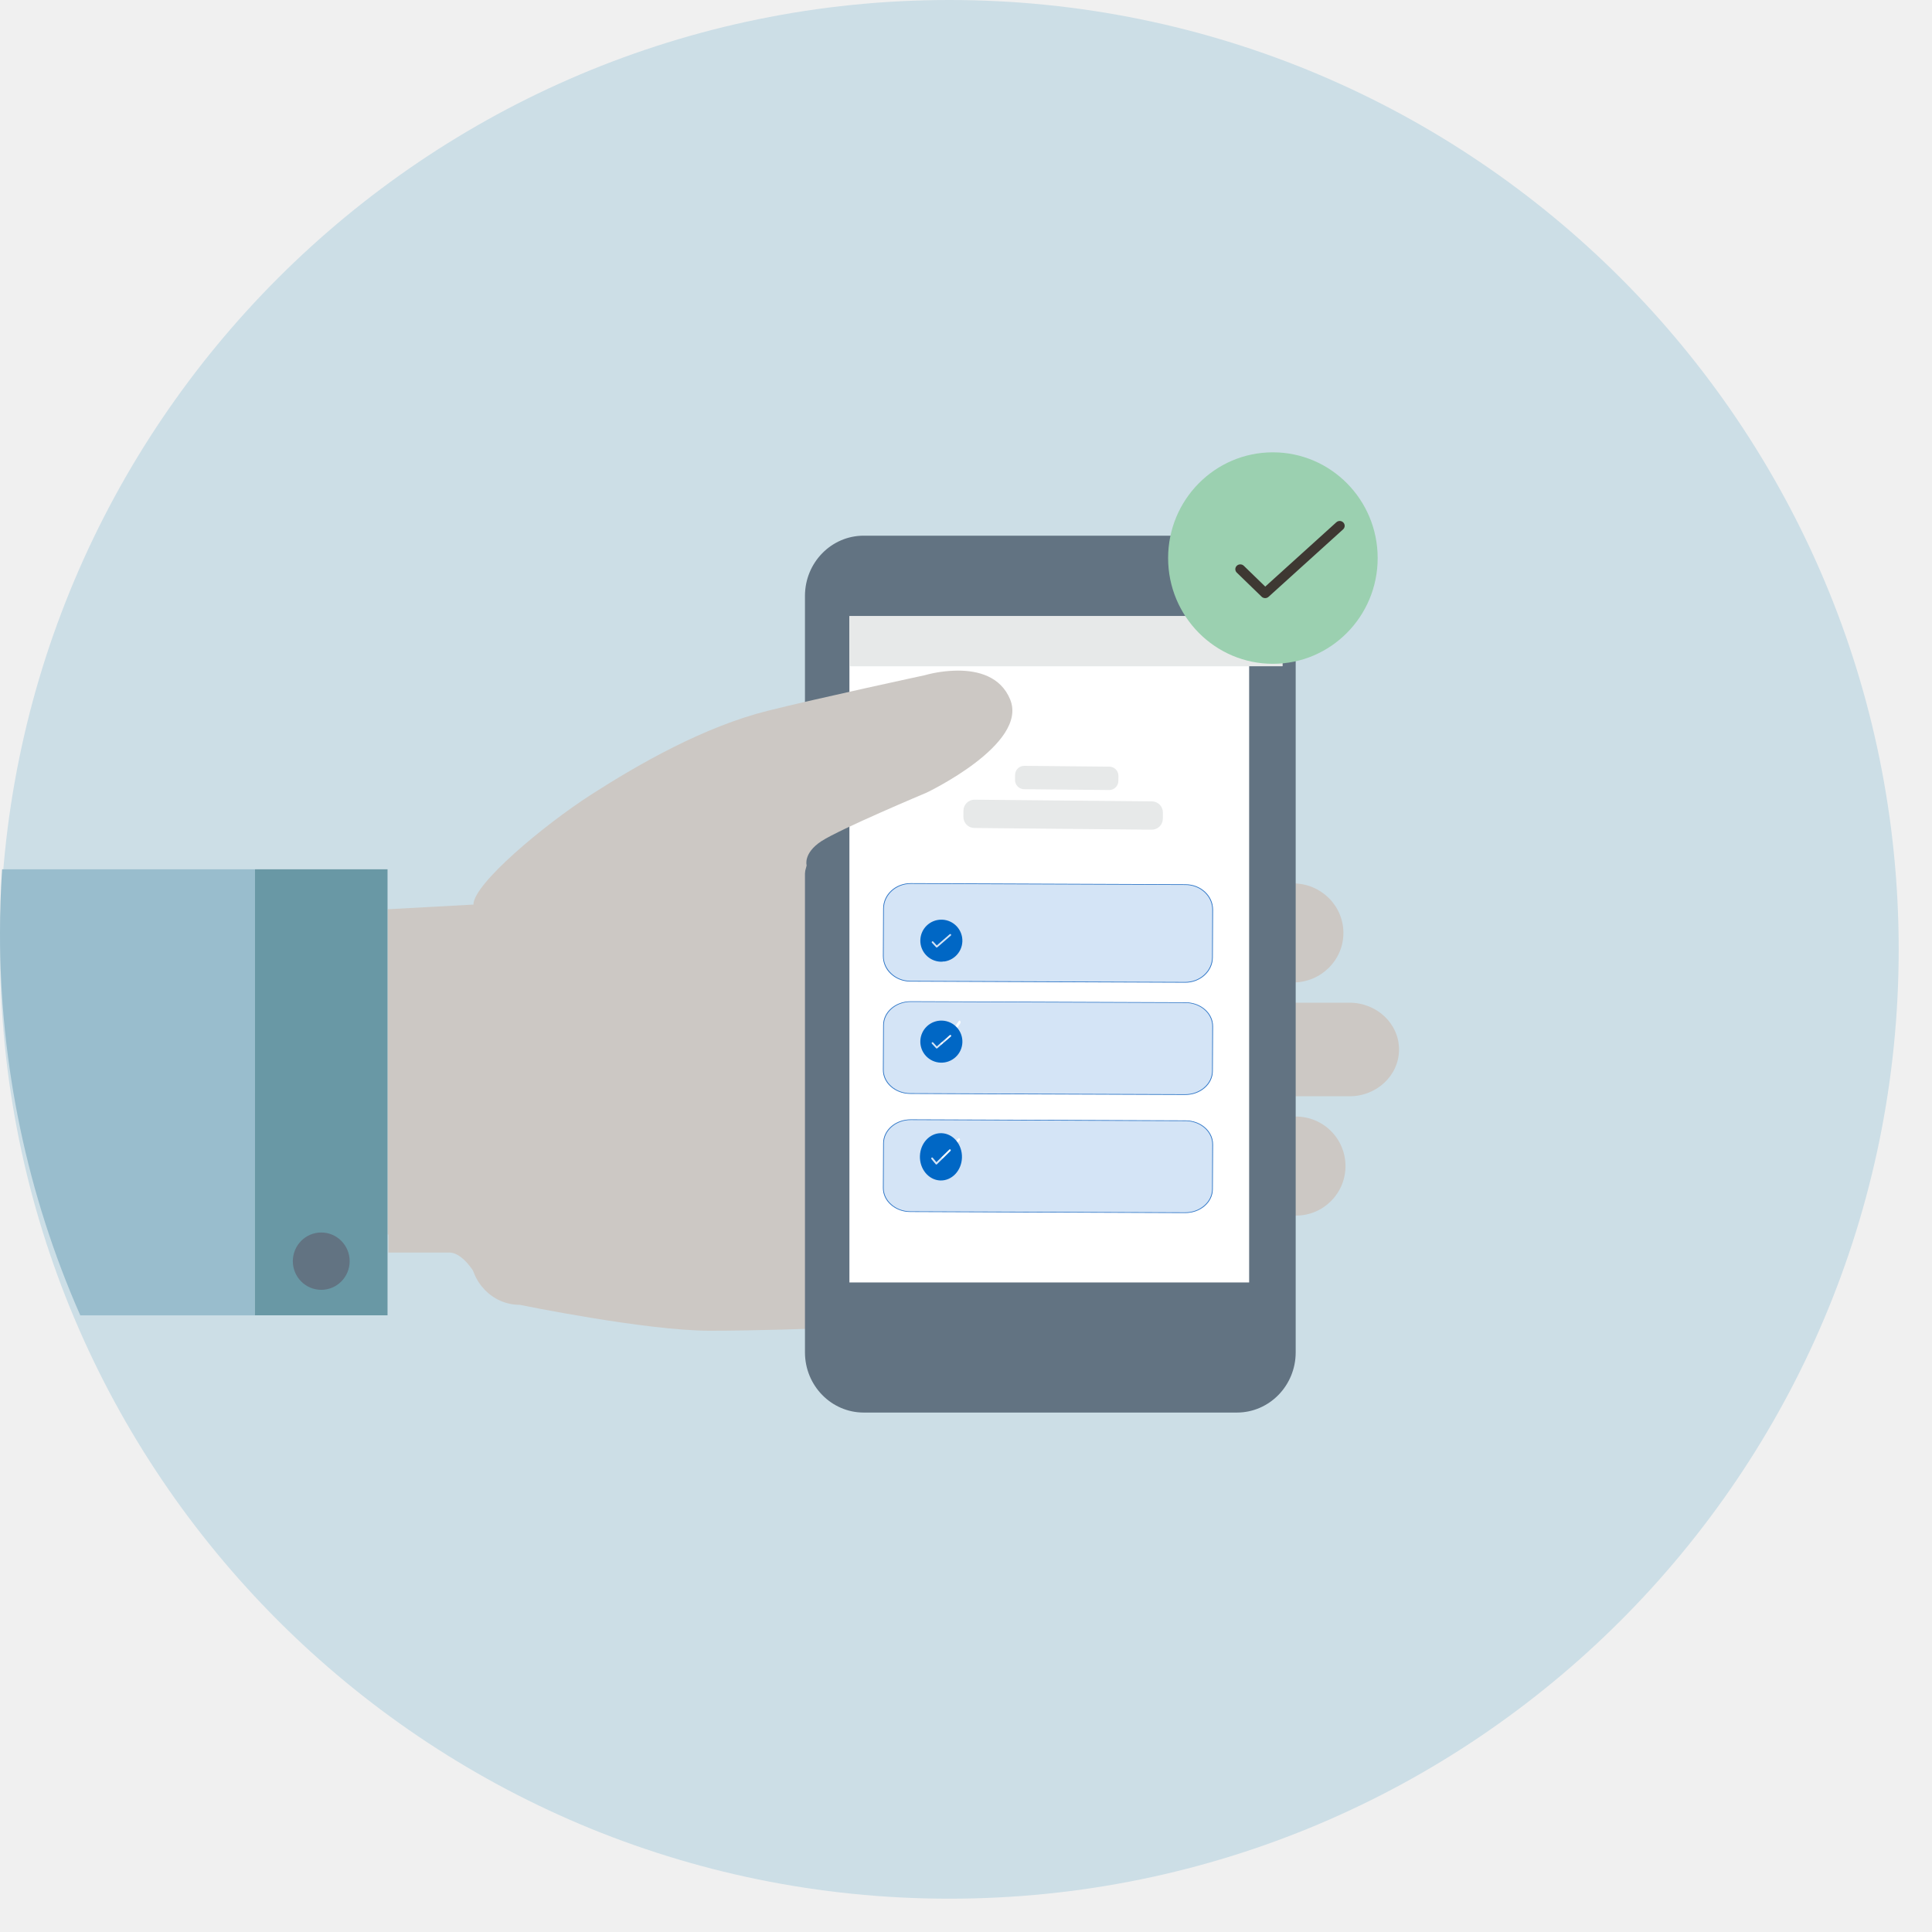
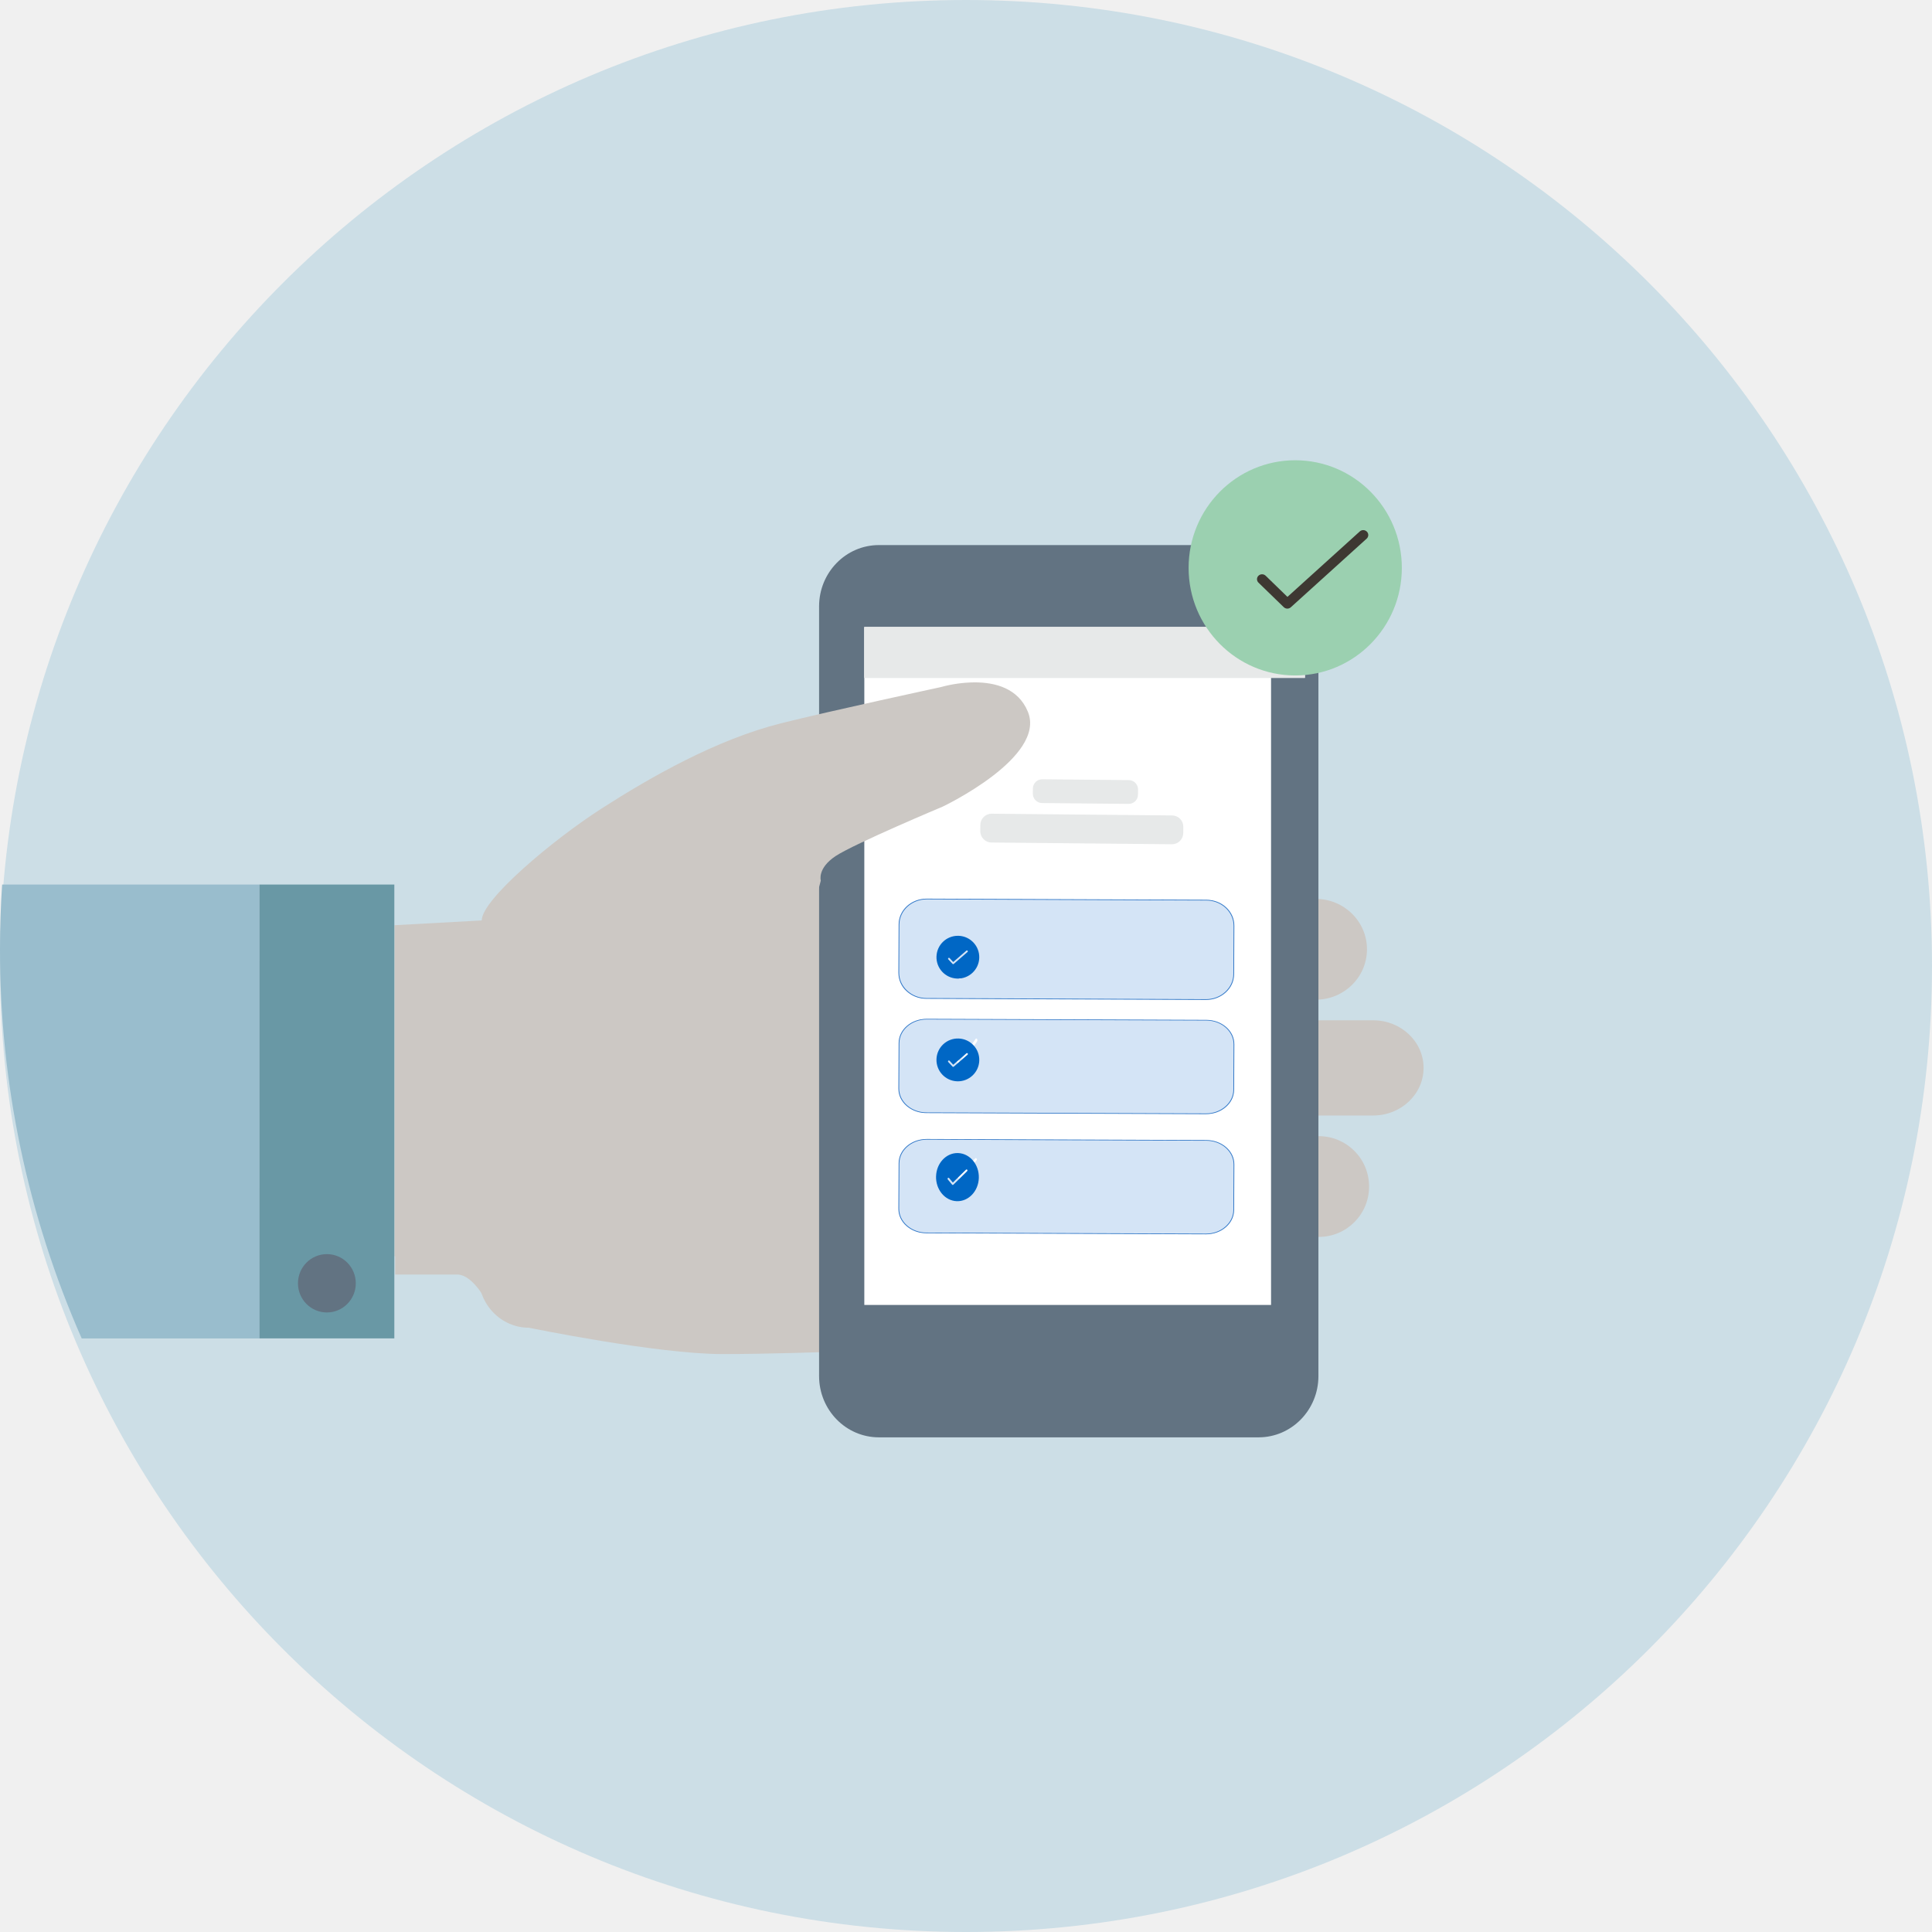
- <svg xmlns="http://www.w3.org/2000/svg" xmlns:xlink="http://www.w3.org/1999/xlink" role="img" viewBox="0 0 116 116" width="114" height="114">
+ <svg xmlns="http://www.w3.org/2000/svg" xmlns:xlink="http://www.w3.org/1999/xlink" viewBox="0 0 114 114" width="114" height="114">
  <defs>
    <path id="a" d="M3.207.22C1.567.22.24 1.591.24 3.281c0 1.692 1.328 3.063 2.968 3.063 0 0 7.562 1.554 11.394 1.554 10.436 0 31.408-1.554 31.408-1.554 1.64 0 2.968-1.37 2.968-3.063 0-1.69-1.329-3.063-2.968-3.063H3.207z" />
    <path id="c" d="M3.019.04A2.969 2.969 0 0 0 .05 3.014a2.97 2.97 0 0 0 2.97 2.972h42.797a2.97 2.97 0 0 0 2.968-2.972A2.97 2.97 0 0 0 45.816.04H3.02z" />
    <path id="e" d="M3.229.204C1.589.204.262 1.462.262 3.013c0 1.55 1.327 2.808 2.967 2.808H46.03c1.638 0 2.97-1.258 2.97-2.808 0-1.55-1.332-2.809-2.97-2.809H3.23z" />
    <path id="g" d="M3.195.041C1.526.041.177 1.371.177 3.014c0 1.642 1.35 2.974 3.018 2.974H34.64c1.667 0 3.02-1.332 3.02-2.974 0-1.642-1.353-2.973-3.02-2.973H3.195z" />
    <path id="i" d="M32.55.622S26.189 1.99 23.153 2.75c-3.839.958-7.741 3.19-10.618 5.037-2.873 1.846-7.069 5.372-7.069 6.603l-5.147.281v19.534h3.648c.998 0 1.83 1.76 1.83 1.76l29.296-3.663V15.014l-9.62-2.973s-.22-.729.884-1.456c1.11-.728 6.306-2.911 6.306-2.911s6.133-2.908 5.028-5.6C37.114.676 35.74.342 34.558.342c-1.084 0-2.007.28-2.007.28z" />
    <path id="k" d="M3.86.163C1.911.163.331 1.782.331 3.78v45.416c0 1.997 1.58 3.616 3.529 3.616h22.405c1.949 0 3.53-1.619 3.53-3.616V3.78c0-1.998-1.581-3.617-3.53-3.617H3.86z" />
    <path id="m" d="M1.566.18L.634 1.526l-.263-.47C.348 1.015.308 1.012.282 1.05a.159.159 0 0 0-.002.15l.304.545c.012.02.028.032.044.033.015.001.031-.007.044-.025L1.649.337A.16.16 0 0 0 1.656.19c-.013-.024-.03-.036-.048-.036-.015 0-.03.008-.042.026z" />
    <path id="o" d="M.258 1.434a1.264 1.264 0 0 0 1.216 1.308 1.265 1.265 0 0 0 1.308-1.216A1.264 1.264 0 0 0 1.566.218h-.047a1.26 1.26 0 0 0-1.26 1.215zm1.766-.343a.053.053 0 0 1 .069.08l-.815.707a.054.054 0 0 1-.036.013.052.052 0 0 1-.037-.017l-.253-.272a.053.053 0 0 1 .077-.072l.218.235.777-.674z" />
    <path id="q" d="M1.566.303L.634 1.65l-.263-.47c-.023-.042-.063-.045-.089-.005a.158.158 0 0 0-.003.148l.304.545c.012.022.028.033.044.035.015 0 .031-.008.044-.027L1.649.462a.16.16 0 0 0 .007-.149C1.643.29 1.626.277 1.608.277c-.015 0-.03.008-.042.026z" />
    <path id="s" d="M.258 1.496a1.263 1.263 0 1 0 2.525.09 1.263 1.263 0 0 0-2.525-.09zm1.766-.343a.052.052 0 0 1 .075.006.052.052 0 0 1-.006.074l-.815.707a.053.053 0 0 1-.073-.004l-.253-.272a.053.053 0 0 1 .002-.075.053.053 0 0 1 .075.003l.218.235.777-.674z" />
    <path id="u" d="M1.537.357L.604 1.369l-.262-.353C.318.984.278.982.252 1.01a.095.095 0 0 0-.002.112l.304.409a.058.058 0 0 0 .044.024.056.056 0 0 0 .043-.018L1.62.476a.093.093 0 0 0 .006-.111.057.057 0 0 0-.048-.027.056.056 0 0 0-.041.019z" />
    <path id="w" d="M.233 1.405c-.025.783.52 1.444 1.217 1.472.695.028 1.282-.586 1.307-1.368C2.782.726 2.237.066 1.541.038a.98.98 0 0 0-.047-.001C.82.037.258.64.234 1.405zM2 1.02a.049.049 0 0 1 .074.006.064.064 0 0 1-.005.083l-.815.796a.052.052 0 0 1-.037.015.053.053 0 0 1-.037-.02l-.253-.305A.065.065 0 0 1 .93 1.51a.05.05 0 0 1 .074.004l.219.264L2 1.02z" />
    <path id="y" d="M.947.225C.795.42.668.475.43.517v.436h.322v1.42h-.52v.516h1.65v-.516h-.52V.225H.947z" />
    <path id="A" d="M32.511.544s-6.363 1.369-9.398 2.128c-3.84.958-7.741 3.19-10.618 5.037-2.873 1.847-7.07 5.372-7.07 6.603l-5.146.281v19.534h3.647c.999 0 1.83 1.76 1.83 1.76l18.855-4.34-.359-15.107 1.18-4.478s-.22-.728.884-1.455c1.11-.728 6.307-2.911 6.307-2.911s6.133-2.908 5.028-5.6C37.075.598 35.701.264 34.519.264a7.704 7.704 0 0 0-2.008.28z" />
    <path id="C" d="M6.234.36L1.967 4.22.68 2.97a.306.306 0 0 0-.422 0 .283.283 0 0 0 0 .41L1.75 4.827a.304.304 0 0 0 .415.007L6.642.783a.284.284 0 0 0 .014-.41A.301.301 0 0 0 6.44.28a.302.302 0 0 0-.205.079z" />
  </defs>
  <g fill="none" fill-rule="evenodd">
    <circle cx="57" cy="57" r="57" fill="#CCDEE6" />
    <path fill="#99BDCD" d="M4.82 78.974A56.804 56.804 0 0 1 0 56c0-1.279.042-2.547.125-3.805h15.182v26.78H4.82z" />
    <g transform="translate(28 72)">
      <mask id="b" fill="#fff">
        <use xlink:href="#a" />
      </mask>
      <path fill="#CCC8C4" d="M-2.333 10.552h53.882V-2.433H-2.333z" mask="url(#b)" />
    </g>
    <g transform="translate(32 67)">
      <mask id="d" fill="#fff">
        <use xlink:href="#c" />
      </mask>
      <path fill="#CCC8C4" d="M-2.522 8.56h53.879V-2.533H-2.522z" mask="url(#d)" />
    </g>
    <g transform="translate(35 60)">
      <mask id="f" fill="#fff">
        <use xlink:href="#e" />
      </mask>
      <path fill="#CCC8C4" d="M-2.31 8.253h53.882v-10.48H-2.311z" mask="url(#f)" />
    </g>
    <g transform="translate(43 53)">
      <mask id="h" fill="#fff">
        <use xlink:href="#g" />
      </mask>
      <path fill="#CCC8C4" d="M-2.44 8.563h42.715V-2.534H-2.44z" mask="url(#h)" />
    </g>
    <g transform="translate(23 41)">
      <mask id="j" fill="#fff">
        <use xlink:href="#i" />
      </mask>
      <path fill="#CCC8C4" d="M-2.225 38.54h42.592V-2.235H-2.225z" mask="url(#j)" />
    </g>
    <g transform="translate(48 32)">
      <mask id="l" fill="#fff">
        <use xlink:href="#k" />
      </mask>
      <path fill="#627382" d="M-2.185 55.39H32.31V-2.415H-2.185z" mask="url(#l)" />
    </g>
    <path fill="#FFF" d="M51 77h24V37H51z" />
    <path fill="#E7E9E9" d="M51 40h26v-3H51z" />
    <path fill="#E7E9E9" d="M51 40h26v-3H51z" />
    <path fill="#D4E4F6" d="M54.562 58.913l16.693.067c.845.003 1.538-.631 1.542-1.41l.014-3.035c.004-.778-.684-1.418-1.529-1.422l-16.692-.066c-.844-.004-1.538.63-1.542 1.41l-.014 3.034c-.004.779.684 1.419 1.528 1.422" />
    <path fill="#2972C5" d="M71.181 53.133l-16.49-.066c-.89-.003-1.618.662-1.622 1.483l-.013 2.848c-.002.396.165.77.47 1.053.304.284.708.44 1.138.442l16.49.066c.43.002.835-.152 1.142-.432.308-.281.478-.654.48-1.05l.013-2.848c.004-.733-.571-1.347-1.328-1.472a1.755 1.755 0 0 0-.28-.024M53.494 58.48a1.46 1.46 0 0 1-.482-1.082l.014-2.848c.003-.844.75-1.527 1.665-1.523l16.49.066c.913.003 1.656.692 1.652 1.536l-.014 2.848c-.001.407-.176.79-.492 1.078a1.722 1.722 0 0 1-1.173.445l-16.49-.066c-.098 0-.194-.009-.288-.025a1.695 1.695 0 0 1-.882-.43" />
    <g transform="translate(56 56)">
      <mask id="n" fill="#fff">
        <use xlink:href="#m" />
      </mask>
      <path fill="#FFF" d="M-.405 2.769l2.65.16.082-3.785-2.65-.161z" mask="url(#n)" />
    </g>
    <g transform="translate(55 55)">
      <mask id="p" fill="#fff">
        <use xlink:href="#o" />
      </mask>
      <path fill="#0067C5" d="M-.333 3.203l3.576.13.13-3.576-3.576-.13z" mask="url(#p)" />
    </g>
    <path fill="#D4E4F6" d="M54.562 65.657l16.693.063c.845.003 1.538-.594 1.542-1.327l.014-2.856c.004-.733-.684-1.335-1.529-1.339l-16.692-.062c-.844-.003-1.538.594-1.542 1.327l-.014 2.855c-.004.733.684 1.336 1.528 1.339" />
    <path fill="#2972C5" d="M71.181 60.217l-16.49-.062c-.89-.003-1.618.623-1.622 1.395l-.013 2.68c-.002.374.165.726.47.993.304.266.708.414 1.138.415l16.49.062c.43.002.835-.143 1.142-.407.308-.264.478-.615.48-.988l.013-2.68c.004-.69-.571-1.268-1.328-1.386a1.862 1.862 0 0 0-.28-.022M53.494 65.25c-.313-.274-.484-.635-.482-1.018l.014-2.68c.003-.795.75-1.437 1.665-1.434l16.49.062c.913.004 1.656.652 1.652 1.446l-.014 2.68c-.001.383-.176.744-.492 1.015-.315.272-.732.42-1.173.419l-16.49-.063c-.098 0-.194-.008-.288-.023a1.742 1.742 0 0 1-.882-.404" />
    <g transform="translate(56 61)">
      <mask id="r" fill="#fff">
        <use xlink:href="#q" />
      </mask>
      <path fill="#FFF" d="M-.405 2.893l2.65.16.082-3.785-2.65-.161z" mask="url(#r)" />
    </g>
    <g transform="translate(55 61)">
      <mask id="t" fill="#fff">
        <use xlink:href="#s" />
      </mask>
      <path fill="#0067C5" d="M-.333 3.265l3.576.13.13-3.576-3.576-.13z" mask="url(#t)" />
    </g>
    <path fill="#D4E4F6" d="M54.562 72.749l16.693.063c.845.003 1.538-.594 1.542-1.327l.014-2.856c.004-.733-.684-1.335-1.529-1.338l-16.692-.064c-.844-.002-1.538.594-1.542 1.327l-.014 2.856c-.004.733.684 1.336 1.528 1.339" />
    <path fill="#2972C5" d="M71.181 67.31l-16.49-.063c-.89-.003-1.618.623-1.622 1.395l-.013 2.68c-.002.374.165.726.47.992.304.267.708.415 1.138.416l16.49.062c.43.002.835-.142 1.142-.407.308-.264.478-.615.48-.988l.013-2.68c.004-.69-.571-1.268-1.328-1.386a1.862 1.862 0 0 0-.28-.022m-17.687 5.032c-.313-.274-.484-.636-.482-1.019l.014-2.68c.003-.794.75-1.437 1.665-1.433l16.49.062c.913.003 1.656.652 1.652 1.446l-.014 2.68c-.001.383-.176.743-.492 1.015-.315.272-.732.42-1.173.419l-16.49-.063c-.098 0-.194-.008-.288-.022a1.745 1.745 0 0 1-.882-.405" />
    <g transform="translate(56 68)">
      <mask id="v" fill="#fff">
        <use xlink:href="#u" />
      </mask>
      <path fill="#FFF" d="M-.435 2.3l2.65.12.082-2.84-2.65-.12z" mask="url(#v)" />
    </g>
    <g transform="translate(55 68)">
      <mask id="x" fill="#fff">
        <use xlink:href="#w" />
      </mask>
      <path fill="#0067C5" d="M-.357 3.395l3.575.146.13-4.022-3.575-.146z" mask="url(#x)" />
    </g>
    <g transform="translate(75 32)">
      <mask id="z" fill="#fff">
        <use xlink:href="#y" />
      </mask>
      <path fill="#FFF" d="M-.814 3.935h3.742V-.82H-.814z" mask="url(#z)" />
    </g>
    <g transform="translate(23 40)">
      <mask id="B" fill="#fff">
        <use xlink:href="#A" />
      </mask>
      <path fill="#CCC8C4" d="M-2.265 38.462h42.593V-2.312H-2.265z" mask="url(#B)" />
    </g>
    <path fill="#6998A5" d="M15.307 78.974h7.961V52.195h-7.96z" />
    <path fill="#627382" d="M17.582 75.723c0-.951.764-1.722 1.706-1.722s1.706.77 1.706 1.722c0 .95-.764 1.72-1.706 1.72s-1.706-.77-1.706-1.72" />
    <path fill="#E7E9E9" d="M58.498 49.713l10.653.103a.664.664 0 0 0 .668-.661l.003-.365a.664.664 0 0 0-.655-.674l-10.653-.102a.664.664 0 0 0-.667.66l-.004.365c-.003.37.29.67.655.674m2.986-2.328l5.114.049a.548.548 0 0 0 .55-.546l.004-.3a.55.55 0 0 0-.541-.557l-5.114-.049a.548.548 0 0 0-.55.546l-.003.3a.549.549 0 0 0 .54.557" />
    <path fill="#9BD0B0" d="M70.135 33.507c0-3.506 2.816-6.349 6.29-6.349 3.475 0 6.292 2.843 6.292 6.35 0 3.505-2.817 6.348-6.291 6.348-3.475 0-6.291-2.843-6.291-6.349" />
    <g transform="translate(74 31)">
      <mask id="D" fill="#fff">
        <use xlink:href="#C" />
      </mask>
      <path fill="#3E3832" d="M-.986 6.032h8.879v-6.87h-8.88z" mask="url(#D)" />
    </g>
  </g>
</svg>
